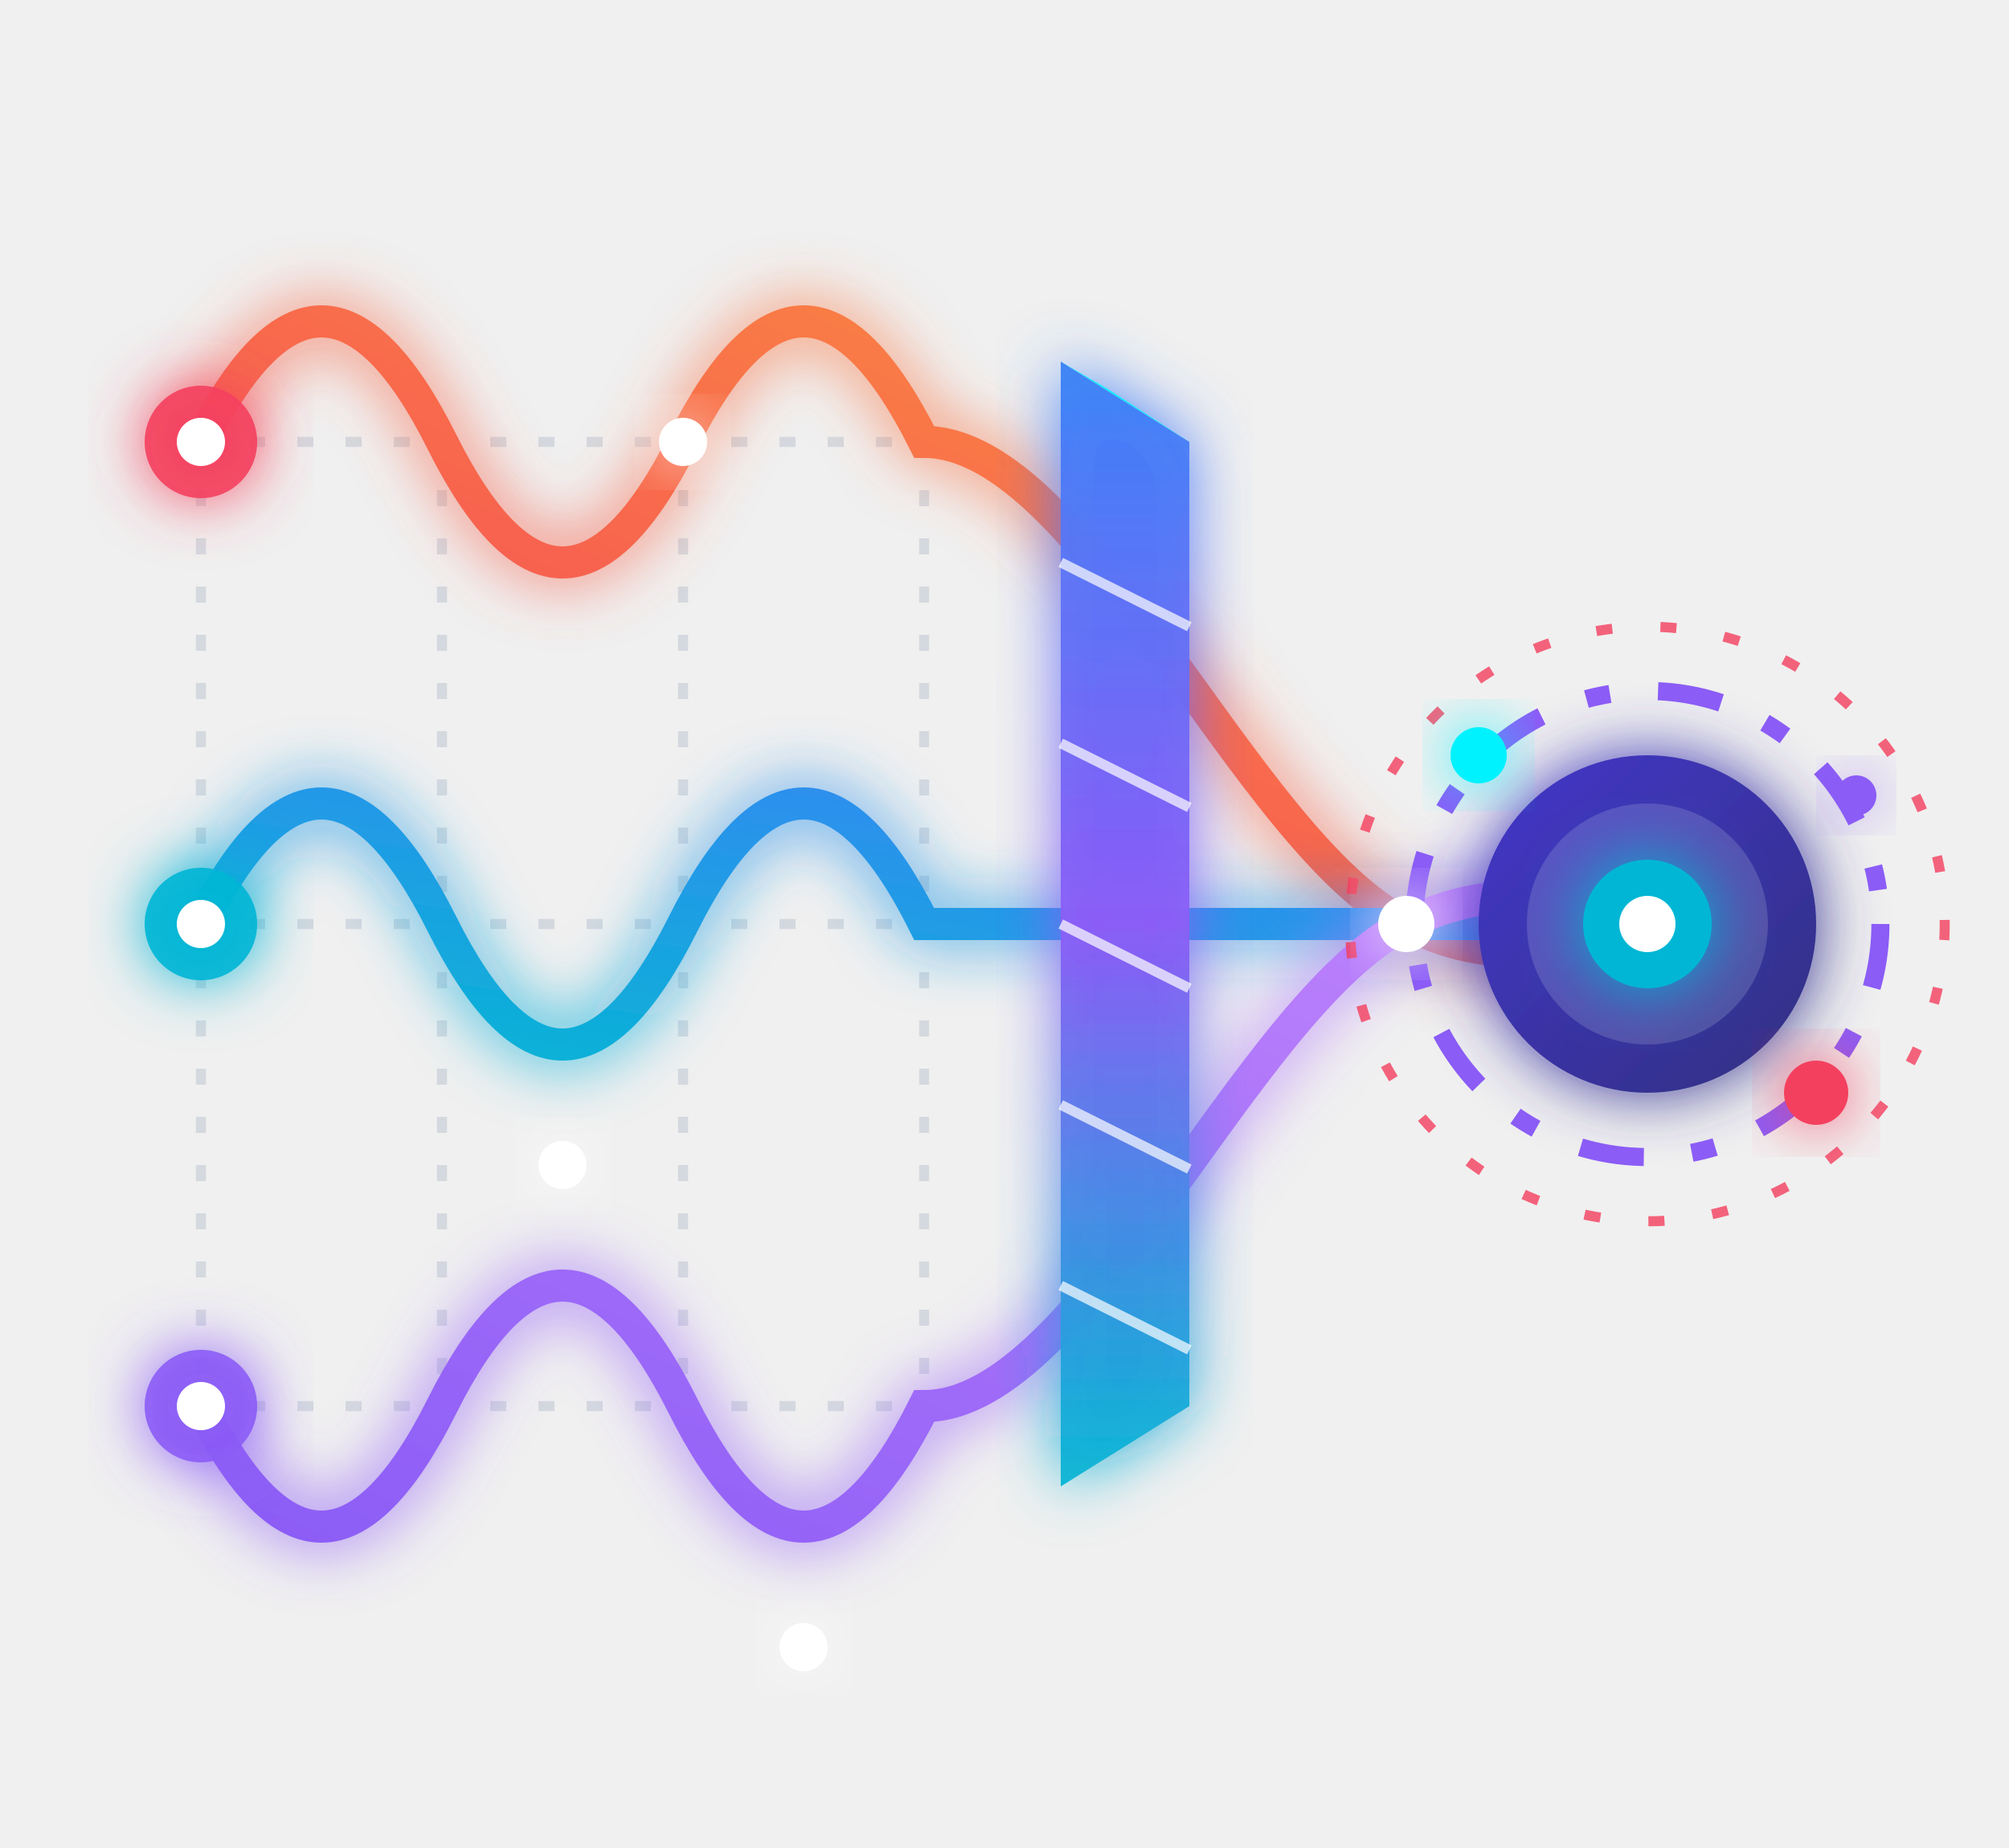
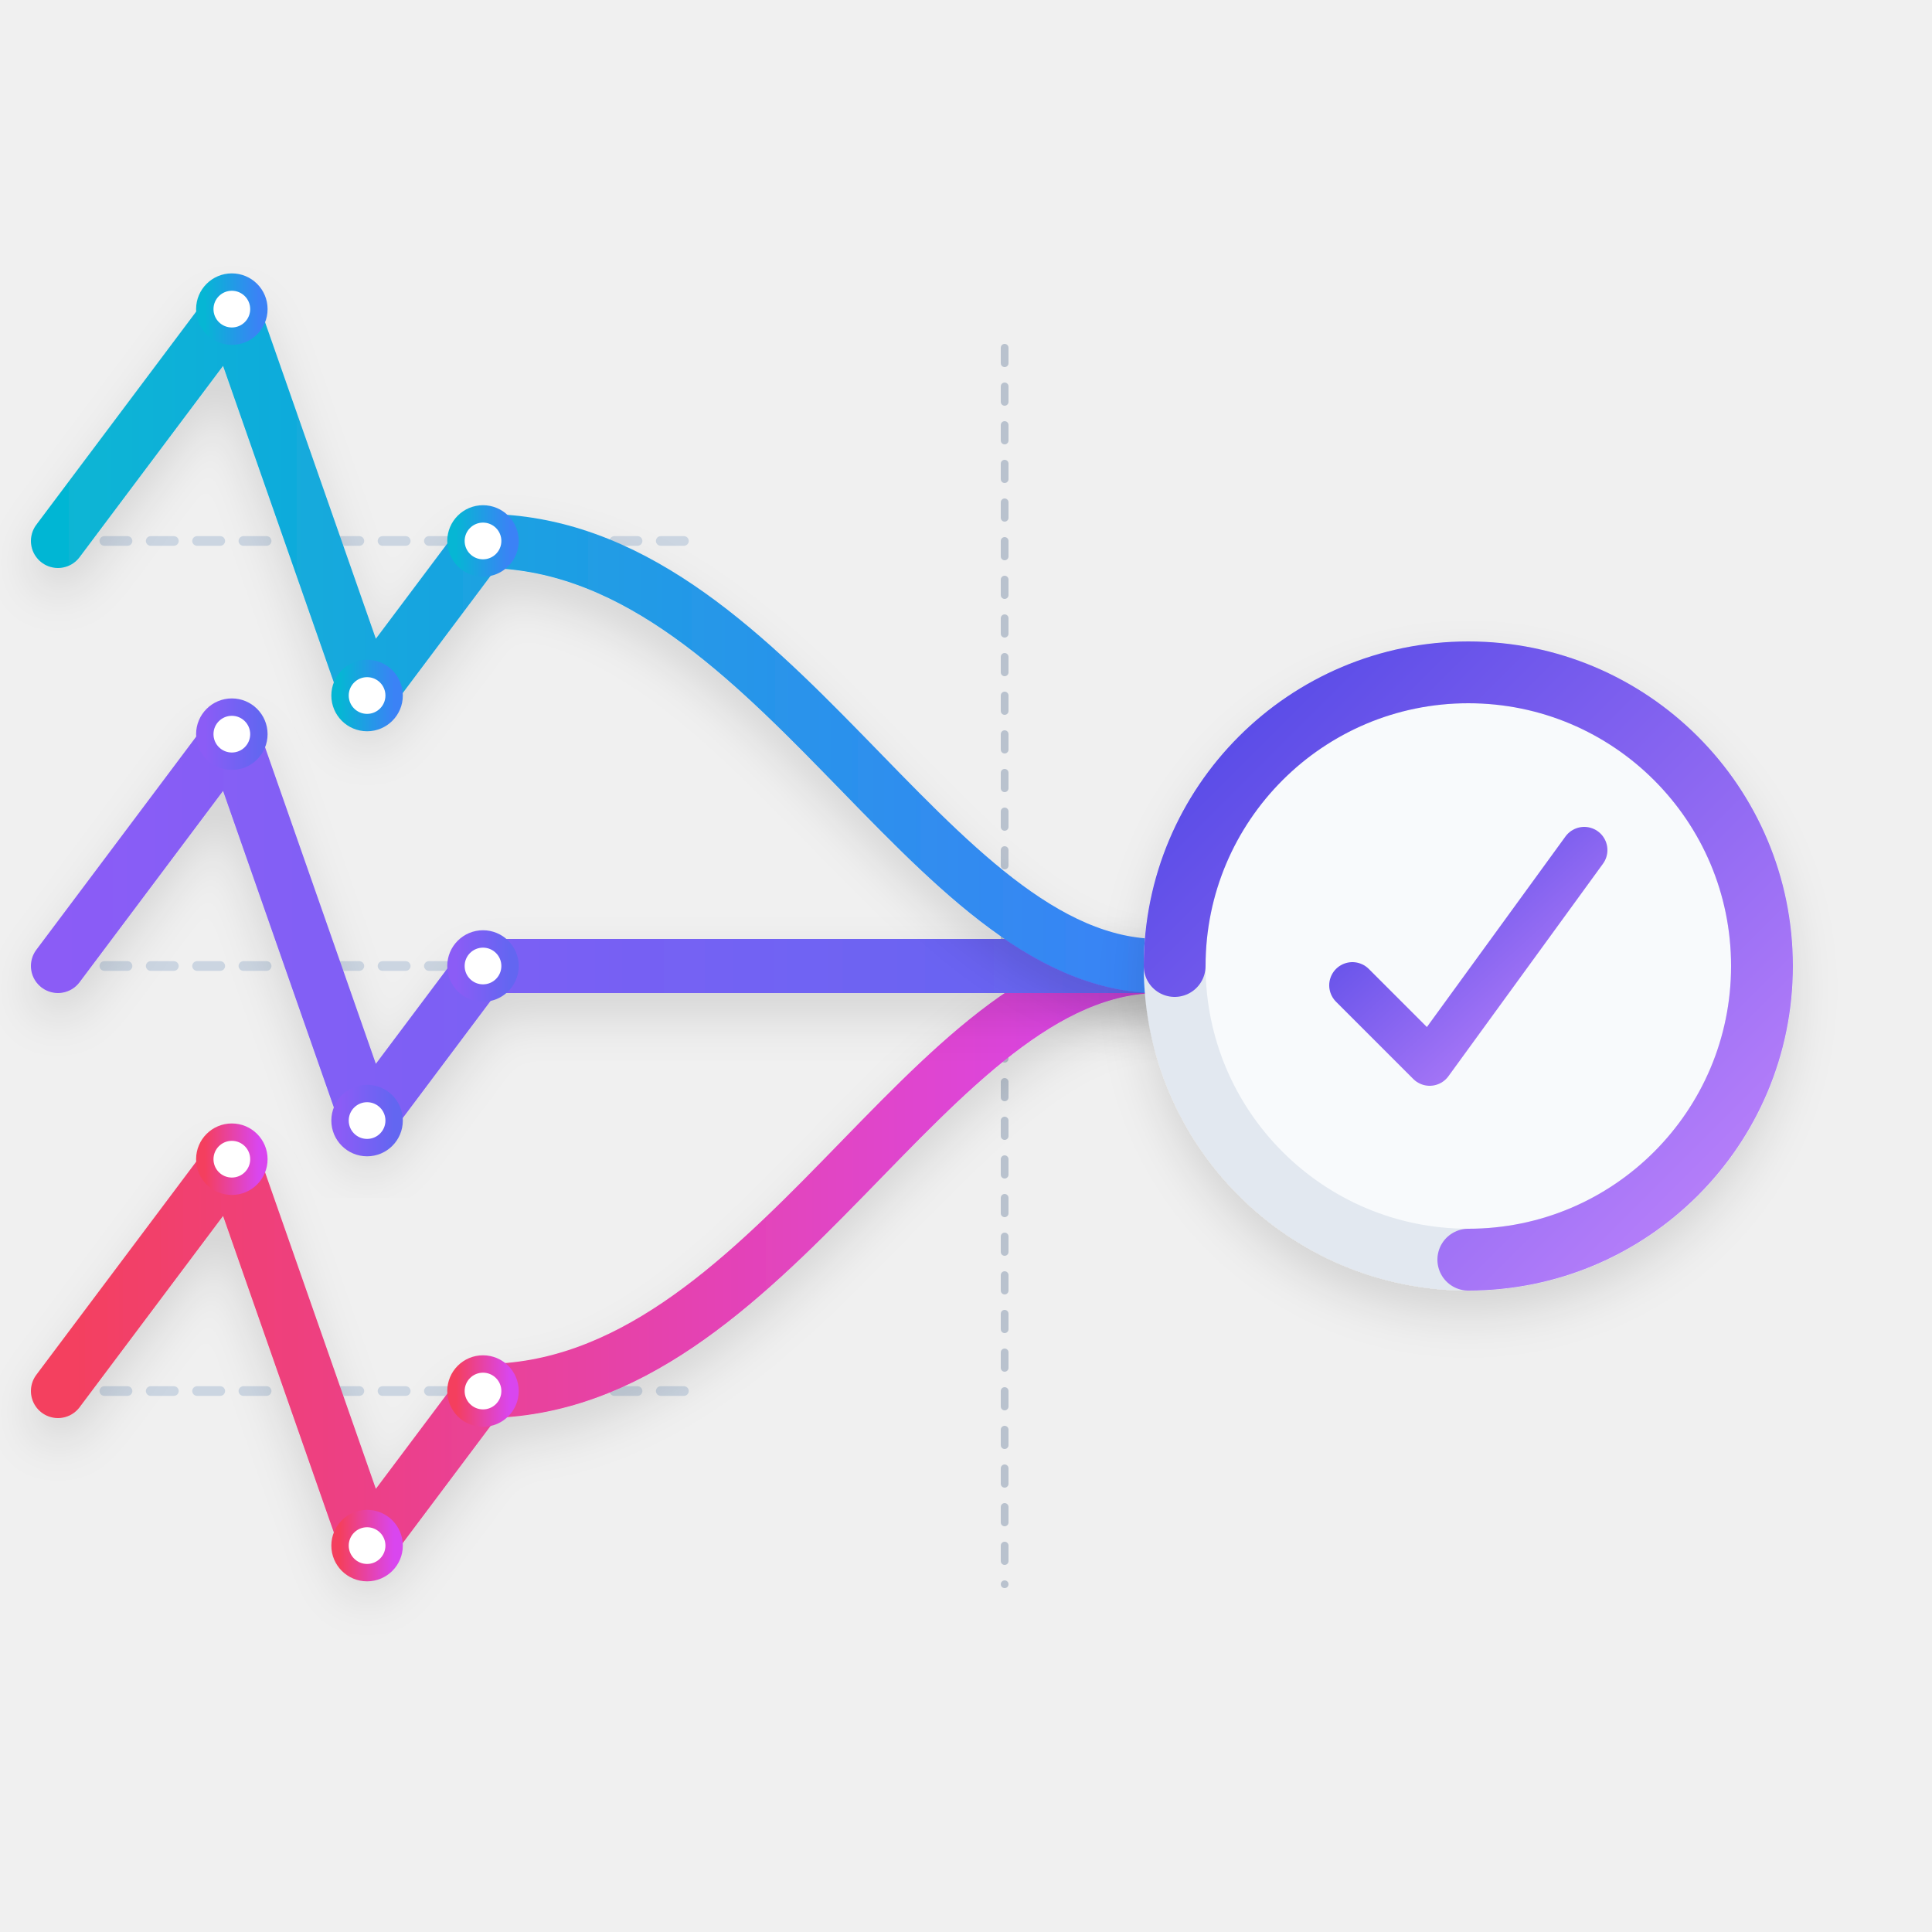
- <svg xmlns="http://www.w3.org/2000/svg" viewBox="-30 -30 500 460">
+ <svg xmlns="http://www.w3.org/2000/svg" viewBox="0 0 500 500">
  <defs>
-     <linearGradient id="g-cyan" x1="0%" y1="100%" x2="100%" y2="0%">
+     <linearGradient id="grad-source1" x1="0%" y1="0%" x2="100%" y2="0%">
      <stop offset="0%" stop-color="#06B6D4" />
      <stop offset="100%" stop-color="#3B82F6" />
    </linearGradient>
-     <linearGradient id="g-purple" x1="0%" y1="100%" x2="100%" y2="0%">
+     <linearGradient id="grad-source2" x1="0%" y1="0%" x2="100%" y2="0%">
      <stop offset="0%" stop-color="#8B5CF6" />
+       <stop offset="100%" stop-color="#6366F1" />
+     </linearGradient>
+     <linearGradient id="grad-source3" x1="0%" y1="0%" x2="100%" y2="0%">
+       <stop offset="0%" stop-color="#F43F5E" />
+       <stop offset="100%" stop-color="#D946EF" />
+     </linearGradient>
+     <linearGradient id="grad-target" x1="0%" y1="0%" x2="100%" y2="100%">
+       <stop offset="0%" stop-color="#4F46E5" />
      <stop offset="100%" stop-color="#C084FC" />
    </linearGradient>
-     <linearGradient id="g-pink" x1="0%" y1="100%" x2="100%" y2="0%">
-       <stop offset="0%" stop-color="#F43F5E" />
-       <stop offset="100%" stop-color="#FB923C" />
-     </linearGradient>
-     <linearGradient id="g-indigo" x1="0%" y1="0%" x2="100%" y2="100%">
-       <stop offset="0%" stop-color="#4338CA" />
-       <stop offset="100%" stop-color="#312E81" />
-     </linearGradient>
-     <linearGradient id="g-lens" x1="0%" y1="0%" x2="0%" y2="100%">
-       <stop offset="0%" stop-color="#3B82F6" stop-opacity="0.95" />
-       <stop offset="50%" stop-color="#8B5CF6" stop-opacity="0.95" />
-       <stop offset="100%" stop-color="#06B6D4" stop-opacity="0.95" />
-     </linearGradient>
-     <filter id="neon-glow" x="-50%" y="-50%" width="200%" height="200%">
-       <feGaussianBlur stdDeviation="8" result="coloredBlur" />
-       <feMerge>
-         <feMergeNode in="coloredBlur" />
-         <feMergeNode in="SourceGraphic" />
-       </feMerge>
+     <filter id="shadow" x="-20%" y="-20%" width="140%" height="140%">
+       <feDropShadow dx="0" dy="6" stdDeviation="6" flood-color="#000000" flood-opacity="0.12" />
    </filter>
  </defs>
-   <g transform="translate(0, 0)">
-     <g opacity="0.3">
-       <line x1="20" y1="80" x2="200" y2="80" stroke="#94A3B8" stroke-width="2.5" stroke-dasharray="4 8" />
-       <line x1="20" y1="200" x2="200" y2="200" stroke="#94A3B8" stroke-width="2.5" stroke-dasharray="4 8" />
-       <line x1="20" y1="320" x2="200" y2="320" stroke="#94A3B8" stroke-width="2.5" stroke-dasharray="4 8" />
-       <line x1="20" y1="80" x2="20" y2="320" stroke="#94A3B8" stroke-width="2.5" stroke-dasharray="4 8" />
-       <line x1="80" y1="80" x2="80" y2="320" stroke="#94A3B8" stroke-width="2.5" stroke-dasharray="4 8" />
-       <line x1="140" y1="80" x2="140" y2="320" stroke="#94A3B8" stroke-width="2.5" stroke-dasharray="4 8" />
-       <line x1="200" y1="80" x2="200" y2="320" stroke="#94A3B8" stroke-width="2.5" stroke-dasharray="4 8" />
-     </g>
-     <path d="M 20 80 Q 50 20, 80 80 T 140 80 T 200 80 C 240 80, 280 180, 320 200 C 350 215, 370 200, 380 200" fill="none" stroke="url(#g-pink)" stroke-width="8" stroke-linecap="round" filter="url(#neon-glow)" />
-     <path d="M 20 200 Q 50 140, 80 200 T 140 200 T 200 200 C 240 200, 280 200, 320 200 C 350 200, 370 200, 380 200" fill="none" stroke="url(#g-cyan)" stroke-width="8" stroke-linecap="round" filter="url(#neon-glow)" />
-     <path d="M 20 320 Q 50 380, 80 320 T 140 320 T 200 320 C 240 320, 280 220, 320 200 C 350 185, 370 200, 380 200" fill="none" stroke="url(#g-purple)" stroke-width="8" stroke-linecap="round" filter="url(#neon-glow)" />
-     <g filter="url(#neon-glow)">
-       <circle cx="20" cy="80" r="14" fill="#F43F5E" opacity="0.9" />
-       <circle cx="20" cy="200" r="14" fill="#06B6D4" opacity="0.9" />
-       <circle cx="20" cy="320" r="14" fill="#8B5CF6" opacity="0.9" />
-     </g>
-     <circle cx="20" cy="80" r="6" fill="#FFFFFF" />
-     <circle cx="20" cy="200" r="6" fill="#FFFFFF" />
-     <circle cx="20" cy="320" r="6" fill="#FFFFFF" />
-     <g transform="translate(250, 200)">
-       <polygon points="-16,-140 16,-120 16,120 -16,140" fill="url(#g-lens)" filter="url(#neon-glow)" />
-       <polygon points="-16,-140 -4,-133 16,-120" fill="#00F2FE" opacity="0.9" />
-       <line x1="-16" y1="-90" x2="16" y2="-74" stroke="#FFFFFF" stroke-width="2.5" opacity="0.7" />
-       <line x1="-16" y1="-45" x2="16" y2="-29" stroke="#FFFFFF" stroke-width="2.5" opacity="0.7" />
-       <line x1="-16" y1="0" x2="16" y2="16" stroke="#FFFFFF" stroke-width="2.5" opacity="0.7" />
-       <line x1="-16" y1="45" x2="16" y2="61" stroke="#FFFFFF" stroke-width="2.5" opacity="0.7" />
-       <line x1="-16" y1="90" x2="16" y2="106" stroke="#FFFFFF" stroke-width="2.5" opacity="0.7" />
-     </g>
-     <g transform="translate(380, 200)">
-       <circle cx="0" cy="0" r="42" fill="url(#g-indigo)" filter="url(#neon-glow)" />
-       <circle cx="0" cy="0" r="30" fill="#FFFFFF" opacity="0.15" />
-       <circle cx="0" cy="0" r="16" fill="#06B6D4" filter="url(#neon-glow)" />
-       <circle cx="0" cy="0" r="7" fill="#FFFFFF" />
-       <circle cx="0" cy="0" r="58" fill="none" stroke="#8B5CF6" stroke-width="4.5" stroke-dasharray="16 12 6 12" />
-       <circle cx="0" cy="0" r="74" fill="none" stroke="#F43F5E" stroke-width="2.5" stroke-dasharray="4 12" opacity="0.8" />
-       <circle cx="-42" cy="-42" r="7" fill="#00F2FE" filter="url(#neon-glow)" />
-       <circle cx="42" cy="42" r="8" fill="#F43F5E" filter="url(#neon-glow)" />
-       <circle cx="52" cy="-32" r="5" fill="#8B5CF6" filter="url(#neon-glow)" />
-     </g>
-     <circle cx="140" cy="80" r="6" fill="#FFFFFF" filter="url(#neon-glow)" />
-     <circle cx="110" cy="260" r="6" fill="#FFFFFF" filter="url(#neon-glow)" />
-     <circle cx="170" cy="380" r="6" fill="#FFFFFF" filter="url(#neon-glow)" />
-     <circle cx="320" cy="200" r="7" fill="#FFFFFF" filter="url(#neon-glow)" />
-   </g>
+   <line x1="15" y1="140" x2="180" y2="140" stroke="#CBD5E1" stroke-width="2.5" stroke-dasharray="6 6" stroke-linecap="round" />
+   <line x1="15" y1="250" x2="180" y2="250" stroke="#CBD5E1" stroke-width="2.5" stroke-dasharray="6 6" stroke-linecap="round" />
+   <line x1="15" y1="360" x2="180" y2="360" stroke="#CBD5E1" stroke-width="2.5" stroke-dasharray="6 6" stroke-linecap="round" />
+   <line x1="260" y1="90" x2="260" y2="410" stroke="#94A3B8" stroke-width="2" stroke-dasharray="4 6" stroke-linecap="round" opacity="0.6" />
+   <path d="M 15 360 L 60 300 L 95 400 L 125 360 C 200 360, 240 250, 300 250" fill="none" stroke="url(#grad-source3)" stroke-width="14" stroke-linecap="round" stroke-linejoin="round" filter="url(#shadow)" />
+   <path d="M 15 250 L 60 190 L 95 290 L 125 250 L 300 250" fill="none" stroke="url(#grad-source2)" stroke-width="14" stroke-linecap="round" stroke-linejoin="round" filter="url(#shadow)" />
+   <path d="M 15 140 L 60 80 L 95 180 L 125 140 C 200 140, 240 250, 300 250" fill="none" stroke="url(#grad-source1)" stroke-width="14" stroke-linecap="round" stroke-linejoin="round" filter="url(#shadow)" />
+   <circle cx="60" cy="300" r="7" fill="#FFFFFF" stroke="url(#grad-source3)" stroke-width="4.5" />
+   <circle cx="95" cy="400" r="7" fill="#FFFFFF" stroke="url(#grad-source3)" stroke-width="4.5" />
+   <circle cx="125" cy="360" r="7" fill="#FFFFFF" stroke="url(#grad-source3)" stroke-width="4.5" />
+   <circle cx="60" cy="190" r="7" fill="#FFFFFF" stroke="url(#grad-source2)" stroke-width="4.5" />
+   <circle cx="95" cy="290" r="7" fill="#FFFFFF" stroke="url(#grad-source2)" stroke-width="4.5" />
+   <circle cx="125" cy="250" r="7" fill="#FFFFFF" stroke="url(#grad-source2)" stroke-width="4.5" />
+   <circle cx="60" cy="80" r="7" fill="#FFFFFF" stroke="url(#grad-source1)" stroke-width="4.5" />
+   <circle cx="95" cy="180" r="7" fill="#FFFFFF" stroke="url(#grad-source1)" stroke-width="4.5" />
+   <circle cx="125" cy="140" r="7" fill="#FFFFFF" stroke="url(#grad-source1)" stroke-width="4.5" />
+   <circle cx="380" cy="250" r="76" fill="#F8FAFC" stroke="#E2E8F0" stroke-width="16" filter="url(#shadow)" />
+   <path d="M 304 250 A 76 76 0 1 1 380 326" fill="none" stroke="url(#grad-target)" stroke-width="16" stroke-linecap="round" />
+   <path d="M 350 255 L 370 275 L 410 220" fill="none" stroke="url(#grad-target)" stroke-width="12" stroke-linecap="round" stroke-linejoin="round" />
</svg>
